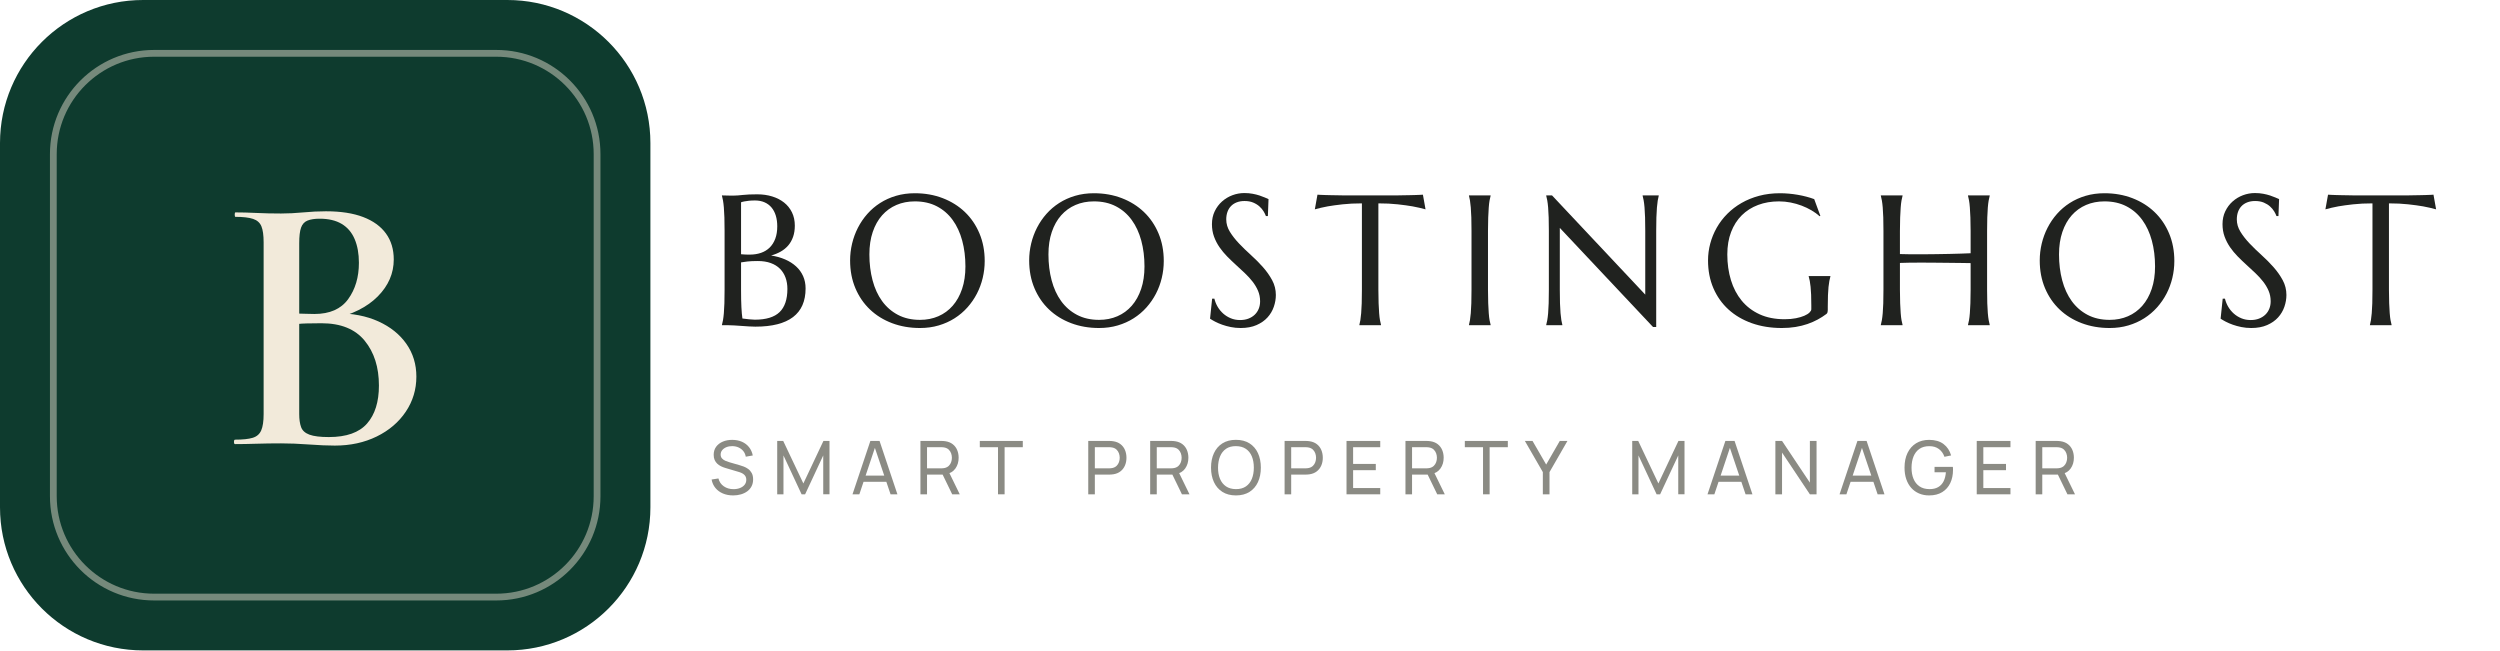
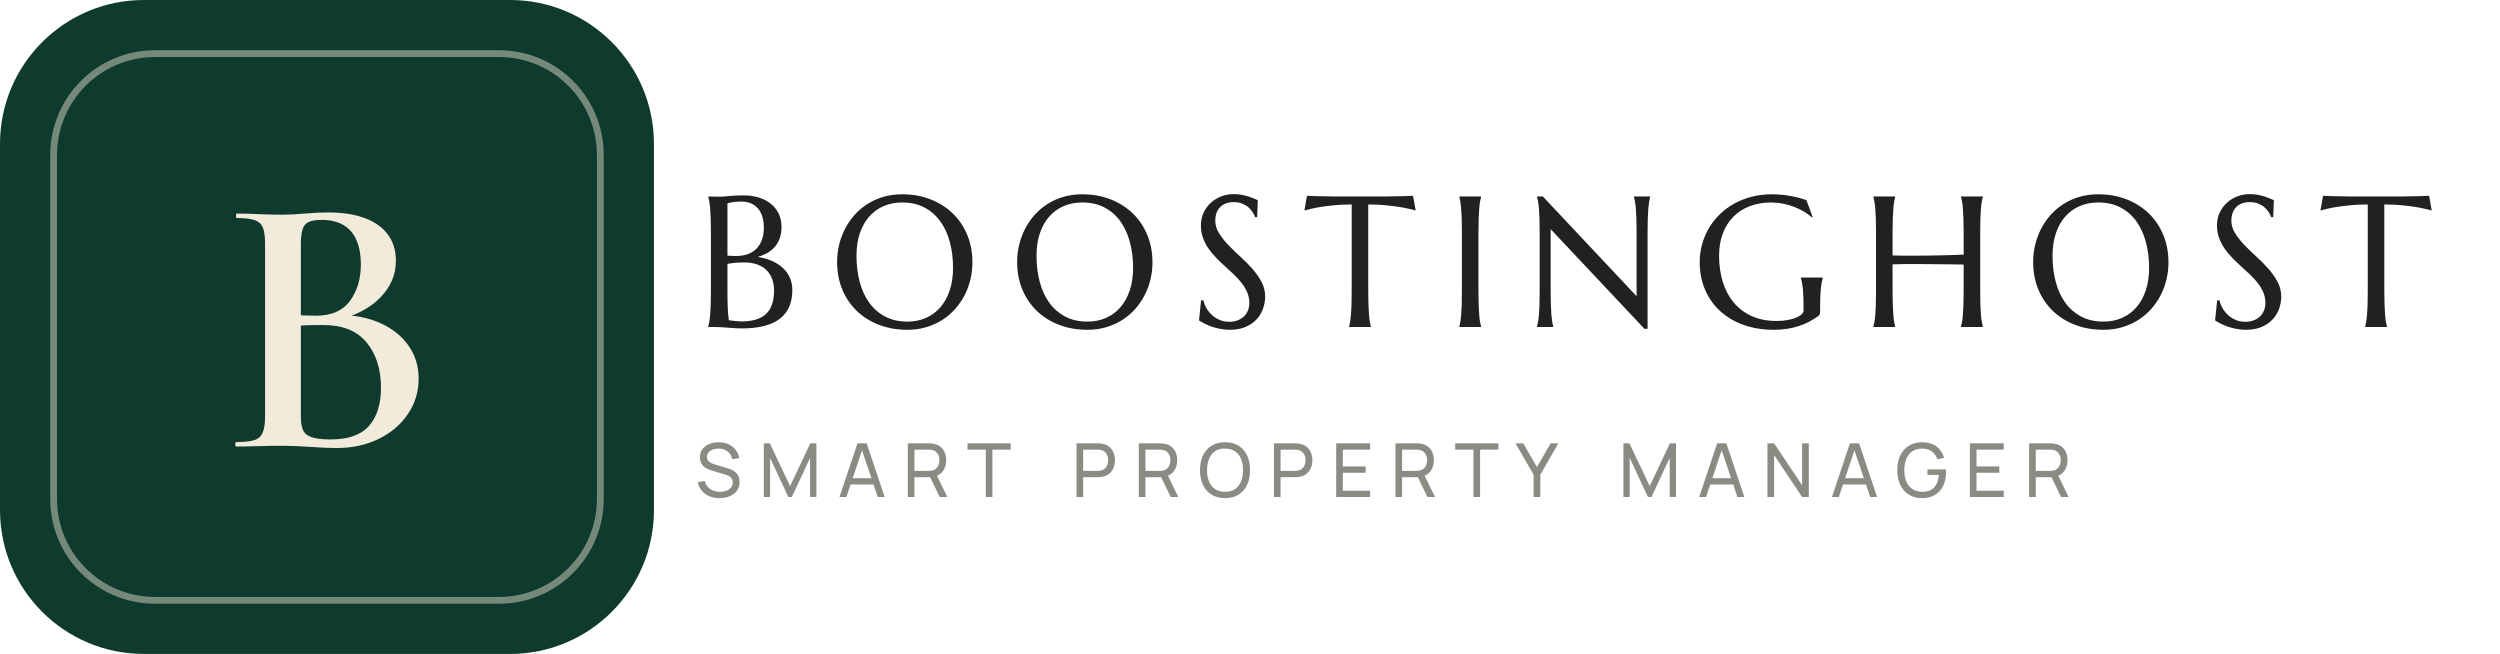
- <svg xmlns="http://www.w3.org/2000/svg" viewBox="0 0 369 96" width="369" height="96">
+ <svg xmlns="http://www.w3.org/2000/svg" viewBox="0 0 367 96" width="367" height="96">
  <rect width="96" height="96" rx="21.12" fill="#0E3B2E" />
  <rect x="7.872" y="7.872" width="80.256" height="80.256" rx="14.88" fill="none" stroke="rgba(242,234,218,0.45)" stroke-width="1.00" />
  <path fill="#F2EADA" transform="translate(32.40 65.55) scale(0.05472 -0.05472)" d="M304 337 315 353Q380 353 428.5 331.0Q477 309 504.0 270.5Q531 232 531 182Q531 130 502.5 87.5Q474 45 424.0 20.5Q374 -4 311 -4Q282 -4 241.0 -1.0Q200 2 166 2Q131 2 99.0 1.0Q67 0 42 0Q39 0 39.0 6.0Q39 12 42 12Q73 12 89.5 17.0Q106 22 112.5 37.0Q119 52 119 81V544Q119 573 113.0 587.5Q107 602 90.5 607.5Q74 613 43 613Q41 613 41.0 619.0Q41 625 43 625Q68 625 99.5 623.5Q131 622 166 622Q194 622 226.0 625.0Q258 628 287 628Q347 628 387.5 612.5Q428 597 449.0 568.0Q470 539 470 498Q470 442 427.0 398.5Q384 355 304 337ZM270 608Q250 608 237.5 603.0Q225 598 220.0 584.0Q215 570 215 542V346L179 353Q212 352 233.0 351.5Q254 351 256 351Q318 351 347.0 391.0Q376 431 376 489Q376 526 364.5 553.0Q353 580 329.5 594.0Q306 608 270 608ZM295 19Q366 19 398.0 55.5Q430 92 430 158Q430 232 391.5 279.0Q353 326 275 326Q260 326 235.0 325.5Q210 325 183 320L215 332V81Q215 60 220.0 46.0Q225 32 242.5 25.5Q260 19 295 19Z" />
  <g fill="#20221F">
-     <path transform="translate(104.65 48.00) scale(0.01336 -0.01336)" d="M172 1042Q172 1127 170.0 1190.5Q168 1254 164.0 1300.5Q160 1347 154.5 1378.0Q149 1409 143 1430V1434Q163 1433 185 1433Q204 1432 227.5 1432.0Q251 1432 276 1432Q312 1432 373.5 1439.0Q435 1446 532 1446Q622 1446 698.0 1422.5Q774 1399 829.5 1355.0Q885 1311 916.5 1246.5Q948 1182 948 1100Q948 1031 929.0 976.5Q910 922 875.5 881.5Q841 841 792.5 813.5Q744 786 686 770Q771 757 841.0 726.5Q911 696 961.5 650.0Q1012 604 1039.5 542.5Q1067 481 1067 406Q1067 195 928.0 89.5Q789 -16 512 -16Q482 -16 442.0 -13.5Q402 -11 360.5 -8.0Q319 -5 279.0 -2.5Q239 0 209 0H143V4Q149 25 154.5 56.0Q160 87 164.0 133.0Q168 179 170.0 242.5Q172 306 172 391ZM539 709Q471 709 425.0 704.0Q379 699 354 694V391Q354 274 358.0 198.0Q362 122 369 74Q407 69 445.0 65.0Q483 61 506 61Q693 61 779.5 144.5Q866 228 866 401Q866 469 845.5 525.5Q825 582 784.5 623.0Q744 664 682.5 686.5Q621 709 539 709ZM354 784Q382 781 404.0 780.5Q426 780 451 780Q519 780 575.0 799.5Q631 819 670.5 858.0Q710 897 732.0 955.5Q754 1014 754 1092Q754 1157 738.0 1210.0Q722 1263 690.5 1300.5Q659 1338 613.0 1358.0Q567 1378 508 1378Q470 1378 441.5 1375.0Q413 1372 393 1368Q370 1364 354 1358Z" />
-     <path transform="translate(124.38 48.00) scale(0.01336 -0.01336)" d="M797 1458Q964 1458 1105.5 1403.5Q1247 1349 1350.0 1250.5Q1453 1152 1511.0 1014.0Q1569 876 1569 709Q1569 614 1547.0 522.0Q1525 430 1482.5 348.0Q1440 266 1378.0 196.5Q1316 127 1236.5 76.5Q1157 26 1061.0 -2.5Q965 -31 854 -31Q687 -31 545.5 22.5Q404 76 301.0 174.0Q198 272 140.0 409.5Q82 547 82 715Q82 810 104.0 902.0Q126 994 168.5 1077.0Q211 1160 272.5 1229.5Q334 1299 413.5 1350.0Q493 1401 589.5 1429.5Q686 1458 797 1458ZM854 59Q965 59 1057.0 99.0Q1149 139 1215.5 215.0Q1282 291 1319.0 400.5Q1356 510 1356 649Q1356 803 1320.5 934.5Q1285 1066 1215.0 1162.5Q1145 1259 1040.5 1313.5Q936 1368 797 1368Q686 1368 594.0 1328.5Q502 1289 435.5 1214.0Q369 1139 332.0 1030.0Q295 921 295 782Q295 629 330.0 496.5Q365 364 435.0 267.0Q505 170 610.0 114.5Q715 59 854 59Z" />
-     <path transform="translate(150.81 48.00) scale(0.01336 -0.01336)" d="M797 1458Q964 1458 1105.5 1403.5Q1247 1349 1350.0 1250.5Q1453 1152 1511.0 1014.0Q1569 876 1569 709Q1569 614 1547.0 522.0Q1525 430 1482.5 348.0Q1440 266 1378.0 196.5Q1316 127 1236.5 76.5Q1157 26 1061.0 -2.5Q965 -31 854 -31Q687 -31 545.5 22.5Q404 76 301.0 174.0Q198 272 140.0 409.5Q82 547 82 715Q82 810 104.0 902.0Q126 994 168.5 1077.0Q211 1160 272.5 1229.5Q334 1299 413.5 1350.0Q493 1401 589.5 1429.5Q686 1458 797 1458ZM854 59Q965 59 1057.0 99.0Q1149 139 1215.5 215.0Q1282 291 1319.0 400.5Q1356 510 1356 649Q1356 803 1320.5 934.5Q1285 1066 1215.0 1162.5Q1145 1259 1040.5 1313.5Q936 1368 797 1368Q686 1368 594.0 1328.5Q502 1289 435.5 1214.0Q369 1139 332.0 1030.0Q295 921 295 782Q295 629 330.0 496.5Q365 364 435.0 267.0Q505 170 610.0 114.5Q715 59 854 59Z" />
-     <path transform="translate(177.24 48.00) scale(0.01336 -0.01336)" d="M741 1206H719Q711 1229 693.5 1258.0Q676 1287 647.5 1312.5Q619 1338 578.5 1355.0Q538 1372 483 1372Q434 1372 396.0 1357.0Q358 1342 332.5 1315.0Q307 1288 294.0 1251.0Q281 1214 281 1169Q281 1097 321.5 1031.5Q362 966 423.0 902.0Q484 838 555.0 774.0Q626 710 687.0 641.0Q748 572 788.5 496.5Q829 421 829 334Q829 269 806.5 203.5Q784 138 737.0 86.0Q690 34 616.0 1.5Q542 -31 440 -31Q383 -31 331.5 -20.5Q280 -10 236.5 5.5Q193 21 158.5 39.0Q124 57 102 72L125 293H150Q161 246 186.0 203.5Q211 161 247.5 128.5Q284 96 331.0 76.5Q378 57 434 57Q485 57 525.5 72.5Q566 88 595.0 115.5Q624 143 639.5 181.0Q655 219 655 264Q655 327 632.0 380.5Q609 434 571.5 482.0Q534 530 486.5 575.0Q439 620 389.0 665.5Q339 711 291.5 759.0Q244 807 206.5 861.5Q169 916 146.0 978.5Q123 1041 123 1116Q123 1195 153.5 1258.5Q184 1322 234.5 1367.0Q285 1412 349.0 1436.0Q413 1460 481 1460Q531 1460 573.0 1452.0Q615 1444 648.5 1433.0Q682 1422 707.0 1411.0Q732 1400 748 1393Z" />
-     <path transform="translate(194.07 48.00) scale(0.01336 -0.01336)" d="M520 1346Q402 1346 307.0 1335.5Q212 1325 143 1313Q63 1298 0 1280L29 1442Q41 1441 65.0 1440.0Q89 1439 118.5 1438.0Q148 1437 180.5 1436.5Q213 1436 242.0 1435.5Q271 1435 293.5 1434.5Q316 1434 326 1434H897Q907 1434 929.5 1434.5Q952 1435 981.0 1435.5Q1010 1436 1042.5 1436.5Q1075 1437 1104.5 1438.0Q1134 1439 1158.0 1440.0Q1182 1441 1194 1442L1223 1280Q1159 1298 1079 1313Q1010 1325 915.0 1335.5Q820 1346 702 1346V391Q702 306 704.5 242.5Q707 179 710.5 133.0Q714 87 719.5 56.0Q725 25 731 4V0H492V4Q498 25 503.0 56.0Q508 87 512.0 133.0Q516 179 518.0 242.5Q520 306 520 391Z" />
-     <path transform="translate(214.79 48.00) scale(0.01336 -0.01336)" d="M152 4Q158 25 163.0 56.0Q168 87 172.0 133.0Q176 179 178.0 242.5Q180 306 180 391V1042Q180 1127 178.0 1190.5Q176 1254 172.0 1300.5Q168 1347 163.0 1378.0Q158 1409 152 1430V1434H391V1430Q385 1409 379.5 1378.0Q374 1347 370.5 1300.5Q367 1254 364.5 1190.5Q362 1127 362 1042V391Q362 306 364.5 242.5Q367 179 370.5 133.0Q374 87 379.5 56.0Q385 25 391 4V0H152Z" />
-     <path transform="translate(226.42 48.00) scale(0.01336 -0.01336)" d="M199 1434 1229 338V1042Q1229 1127 1227.0 1190.5Q1225 1254 1221.0 1300.5Q1217 1347 1211.5 1378.0Q1206 1409 1200 1430V1434H1378V1430Q1372 1409 1367.0 1378.0Q1362 1347 1358.0 1300.5Q1354 1254 1352.0 1190.5Q1350 1127 1350 1042V-20H1315L285 1075V391Q285 306 287.0 242.5Q289 179 293.0 133.0Q297 87 302.0 56.0Q307 25 313 4V0H135V4Q141 25 146.5 56.0Q152 87 156.0 133.0Q160 179 162.0 242.5Q164 306 164 391V1042Q164 1127 162.0 1190.5Q160 1254 156.0 1300.5Q152 1347 146.5 1378.0Q141 1409 135 1430V1434Z" />
-     <path transform="translate(251.01 48.00) scale(0.01336 -0.01336)" d="M1405 168Q1405 157 1402.5 145.0Q1400 133 1391 125Q1346 91 1293.5 62.5Q1241 34 1180.0 13.0Q1119 -8 1048.5 -19.5Q978 -31 897 -31Q715 -31 565.0 22.5Q415 76 307.5 174.0Q200 272 141.0 409.5Q82 547 82 715Q82 810 106.5 902.0Q131 994 178.0 1077.0Q225 1160 294.0 1229.5Q363 1299 451.5 1350.0Q540 1401 646.5 1429.5Q753 1458 877 1458Q925 1458 975.0 1453.5Q1025 1449 1074.0 1440.5Q1123 1432 1168.5 1420.0Q1214 1408 1255 1393L1323 1208L1315 1204Q1276 1239 1225.0 1269.0Q1174 1299 1116.0 1321.0Q1058 1343 994.5 1355.5Q931 1368 866 1368Q740 1368 635.0 1328.5Q530 1289 454.5 1214.0Q379 1139 337.0 1030.0Q295 921 295 782Q295 629 335.0 498.0Q375 367 454.0 271.0Q533 175 651.5 120.5Q770 66 928 66Q998 66 1053.0 77.0Q1108 88 1146.0 104.5Q1184 121 1203.5 140.5Q1223 160 1223 176V215Q1223 285 1221.0 336.0Q1219 387 1215.0 424.5Q1211 462 1206.0 489.0Q1201 516 1194 539V543H1434V539Q1428 518 1422.5 489.5Q1417 461 1413.0 422.0Q1409 383 1407.0 330.5Q1405 278 1405 209Z" />
-     <path transform="translate(275.70 48.00) scale(0.01336 -0.01336)" d="M1135 686Q1095 687 1035.0 687.5Q975 688 904.5 689.0Q834 690 757.5 690.5Q681 691 608.0 691.5Q535 692 469.0 691.0Q403 690 354 688V391Q354 306 356.5 242.5Q359 179 362.5 133.0Q366 87 371.5 56.0Q377 25 383 4V0H143V4Q149 25 154.5 56.0Q160 87 164.0 133.0Q168 179 170.0 242.5Q172 306 172 391V1042Q172 1127 170.0 1190.5Q168 1254 164.0 1300.5Q160 1347 154.5 1378.0Q149 1409 143 1430V1434H383V1430Q377 1409 371.5 1378.0Q366 1347 362.5 1300.5Q359 1254 356.5 1190.5Q354 1127 354 1042V786Q406 784 472.0 783.5Q538 783 610.0 783.5Q682 784 756.5 785.0Q831 786 900.5 787.5Q970 789 1030.5 791.0Q1091 793 1135 795V1042Q1135 1127 1132.5 1190.5Q1130 1254 1126.5 1300.5Q1123 1347 1117.5 1378.0Q1112 1409 1106 1430V1434H1346V1430Q1340 1409 1334.5 1378.0Q1329 1347 1325.0 1300.5Q1321 1254 1319.0 1190.5Q1317 1127 1317 1042V391Q1317 306 1319.0 242.5Q1321 179 1325.0 133.0Q1329 87 1334.5 56.0Q1340 25 1346 4V0H1106V4Q1112 25 1117.5 56.0Q1123 87 1126.5 133.0Q1130 179 1132.5 242.5Q1135 306 1135 391Z" />
-     <path transform="translate(299.97 48.00) scale(0.01336 -0.01336)" d="M797 1458Q964 1458 1105.5 1403.5Q1247 1349 1350.0 1250.5Q1453 1152 1511.0 1014.0Q1569 876 1569 709Q1569 614 1547.0 522.0Q1525 430 1482.5 348.0Q1440 266 1378.0 196.5Q1316 127 1236.5 76.5Q1157 26 1061.0 -2.5Q965 -31 854 -31Q687 -31 545.5 22.5Q404 76 301.0 174.0Q198 272 140.0 409.5Q82 547 82 715Q82 810 104.0 902.0Q126 994 168.5 1077.0Q211 1160 272.5 1229.5Q334 1299 413.5 1350.0Q493 1401 589.5 1429.5Q686 1458 797 1458ZM854 59Q965 59 1057.0 99.0Q1149 139 1215.5 215.0Q1282 291 1319.0 400.5Q1356 510 1356 649Q1356 803 1320.5 934.5Q1285 1066 1215.0 1162.5Q1145 1259 1040.5 1313.5Q936 1368 797 1368Q686 1368 594.0 1328.5Q502 1289 435.5 1214.0Q369 1139 332.0 1030.0Q295 921 295 782Q295 629 330.0 496.5Q365 364 435.0 267.0Q505 170 610.0 114.5Q715 59 854 59Z" />
-     <path transform="translate(326.40 48.00) scale(0.01336 -0.01336)" d="M741 1206H719Q711 1229 693.5 1258.0Q676 1287 647.5 1312.5Q619 1338 578.5 1355.0Q538 1372 483 1372Q434 1372 396.0 1357.0Q358 1342 332.5 1315.0Q307 1288 294.0 1251.0Q281 1214 281 1169Q281 1097 321.5 1031.5Q362 966 423.0 902.0Q484 838 555.0 774.0Q626 710 687.0 641.0Q748 572 788.5 496.5Q829 421 829 334Q829 269 806.5 203.5Q784 138 737.0 86.0Q690 34 616.0 1.5Q542 -31 440 -31Q383 -31 331.5 -20.5Q280 -10 236.5 5.5Q193 21 158.5 39.0Q124 57 102 72L125 293H150Q161 246 186.0 203.5Q211 161 247.5 128.5Q284 96 331.0 76.5Q378 57 434 57Q485 57 525.5 72.5Q566 88 595.0 115.5Q624 143 639.5 181.0Q655 219 655 264Q655 327 632.0 380.5Q609 434 571.5 482.0Q534 530 486.5 575.0Q439 620 389.0 665.5Q339 711 291.5 759.0Q244 807 206.5 861.5Q169 916 146.0 978.5Q123 1041 123 1116Q123 1195 153.5 1258.5Q184 1322 234.5 1367.0Q285 1412 349.0 1436.0Q413 1460 481 1460Q531 1460 573.0 1452.0Q615 1444 648.5 1433.0Q682 1422 707.0 1411.0Q732 1400 748 1393Z" />
-     <path transform="translate(343.23 48.00) scale(0.01336 -0.01336)" d="M520 1346Q402 1346 307.0 1335.5Q212 1325 143 1313Q63 1298 0 1280L29 1442Q41 1441 65.0 1440.0Q89 1439 118.5 1438.0Q148 1437 180.5 1436.5Q213 1436 242.0 1435.5Q271 1435 293.5 1434.5Q316 1434 326 1434H897Q907 1434 929.5 1434.5Q952 1435 981.0 1435.5Q1010 1436 1042.5 1436.5Q1075 1437 1104.5 1438.0Q1134 1439 1158.0 1440.0Q1182 1441 1194 1442L1223 1280Q1159 1298 1079 1313Q1010 1325 915.0 1335.5Q820 1346 702 1346V391Q702 306 704.5 242.5Q707 179 710.5 133.0Q714 87 719.5 56.0Q725 25 731 4V0H492V4Q498 25 503.0 56.0Q508 87 512.0 133.0Q516 179 518.0 242.5Q520 306 520 391Z" />
+     <path transform="translate(102.06 48.00) scale(0.01336 -0.01336)" d="M172 1042Q172 1127 170.0 1190.5Q168 1254 164.0 1300.5Q160 1347 154.5 1378.0Q149 1409 143 1430V1434Q163 1433 185 1433Q204 1432 227.5 1432.0Q251 1432 276 1432Q312 1432 373.5 1439.0Q435 1446 532 1446Q622 1446 698.0 1422.5Q774 1399 829.5 1355.0Q885 1311 916.5 1246.5Q948 1182 948 1100Q948 1031 929.0 976.5Q910 922 875.5 881.5Q841 841 792.5 813.5Q744 786 686 770Q771 757 841.0 726.5Q911 696 961.5 650.0Q1012 604 1039.5 542.5Q1067 481 1067 406Q1067 195 928.0 89.5Q789 -16 512 -16Q482 -16 442.0 -13.5Q402 -11 360.5 -8.0Q319 -5 279.0 -2.5Q239 0 209 0H143V4Q149 25 154.5 56.0Q160 87 164.0 133.0Q168 179 170.0 242.5Q172 306 172 391ZM539 709Q471 709 425.0 704.0Q379 699 354 694V391Q354 274 358.0 198.0Q362 122 369 74Q407 69 445.0 65.0Q483 61 506 61Q693 61 779.5 144.5Q866 228 866 401Q866 469 845.5 525.5Q825 582 784.5 623.0Q744 664 682.5 686.5Q621 709 539 709ZM354 784Q382 781 404.0 780.5Q426 780 451 780Q519 780 575.0 799.5Q631 819 670.5 858.0Q710 897 732.0 955.5Q754 1014 754 1092Q754 1157 738.0 1210.0Q722 1263 690.5 1300.5Q659 1338 613.0 1358.0Q567 1378 508 1378Q470 1378 441.5 1375.0Q413 1372 393 1368Q370 1364 354 1358Z" />
+     <path transform="translate(121.79 48.00) scale(0.01336 -0.01336)" d="M797 1458Q964 1458 1105.5 1403.5Q1247 1349 1350.0 1250.5Q1453 1152 1511.0 1014.0Q1569 876 1569 709Q1569 614 1547.0 522.0Q1525 430 1482.5 348.0Q1440 266 1378.0 196.5Q1316 127 1236.5 76.5Q1157 26 1061.0 -2.5Q965 -31 854 -31Q687 -31 545.5 22.5Q404 76 301.0 174.0Q198 272 140.0 409.5Q82 547 82 715Q82 810 104.0 902.0Q126 994 168.5 1077.0Q211 1160 272.5 1229.5Q334 1299 413.5 1350.0Q493 1401 589.5 1429.5Q686 1458 797 1458ZM854 59Q965 59 1057.0 99.0Q1149 139 1215.5 215.0Q1282 291 1319.0 400.5Q1356 510 1356 649Q1356 803 1320.5 934.5Q1285 1066 1215.0 1162.5Q1145 1259 1040.5 1313.5Q936 1368 797 1368Q686 1368 594.0 1328.5Q502 1289 435.5 1214.0Q369 1139 332.0 1030.0Q295 921 295 782Q295 629 330.0 496.5Q365 364 435.0 267.0Q505 170 610.0 114.5Q715 59 854 59Z" />
+     <path transform="translate(148.22 48.00) scale(0.01336 -0.01336)" d="M797 1458Q964 1458 1105.5 1403.5Q1247 1349 1350.0 1250.5Q1453 1152 1511.0 1014.0Q1569 876 1569 709Q1569 614 1547.0 522.0Q1525 430 1482.5 348.0Q1440 266 1378.0 196.5Q1316 127 1236.5 76.5Q1157 26 1061.0 -2.5Q965 -31 854 -31Q687 -31 545.5 22.5Q404 76 301.0 174.0Q198 272 140.0 409.5Q82 547 82 715Q82 810 104.0 902.0Q126 994 168.5 1077.0Q211 1160 272.5 1229.5Q334 1299 413.5 1350.0Q493 1401 589.5 1429.5Q686 1458 797 1458ZM854 59Q965 59 1057.0 99.0Q1149 139 1215.5 215.0Q1282 291 1319.0 400.5Q1356 510 1356 649Q1356 803 1320.5 934.5Q1285 1066 1215.0 1162.5Q1145 1259 1040.5 1313.5Q936 1368 797 1368Q686 1368 594.0 1328.5Q502 1289 435.5 1214.0Q369 1139 332.0 1030.0Q295 921 295 782Q295 629 330.0 496.5Q365 364 435.0 267.0Q505 170 610.0 114.5Q715 59 854 59Z" />
+     <path transform="translate(174.65 48.00) scale(0.01336 -0.01336)" d="M741 1206H719Q711 1229 693.5 1258.0Q676 1287 647.5 1312.5Q619 1338 578.5 1355.0Q538 1372 483 1372Q434 1372 396.0 1357.0Q358 1342 332.5 1315.0Q307 1288 294.0 1251.0Q281 1214 281 1169Q281 1097 321.5 1031.5Q362 966 423.0 902.0Q484 838 555.0 774.0Q626 710 687.0 641.0Q748 572 788.5 496.5Q829 421 829 334Q829 269 806.5 203.5Q784 138 737.0 86.0Q690 34 616.0 1.5Q542 -31 440 -31Q383 -31 331.5 -20.5Q280 -10 236.5 5.5Q193 21 158.5 39.0Q124 57 102 72L125 293H150Q161 246 186.0 203.5Q211 161 247.5 128.5Q284 96 331.0 76.5Q378 57 434 57Q485 57 525.5 72.5Q566 88 595.0 115.5Q624 143 639.5 181.0Q655 219 655 264Q655 327 632.0 380.5Q609 434 571.5 482.0Q534 530 486.5 575.0Q439 620 389.0 665.5Q339 711 291.5 759.0Q244 807 206.5 861.5Q169 916 146.0 978.5Q123 1041 123 1116Q123 1195 153.5 1258.5Q184 1322 234.5 1367.0Q285 1412 349.0 1436.0Q413 1460 481 1460Q531 1460 573.0 1452.0Q615 1444 648.5 1433.0Q682 1422 707.0 1411.0Q732 1400 748 1393Z" />
+     <path transform="translate(191.48 48.00) scale(0.01336 -0.01336)" d="M520 1346Q402 1346 307.0 1335.5Q212 1325 143 1313Q63 1298 0 1280L29 1442Q41 1441 65.0 1440.0Q89 1439 118.5 1438.0Q148 1437 180.5 1436.5Q213 1436 242.0 1435.5Q271 1435 293.5 1434.5Q316 1434 326 1434H897Q907 1434 929.5 1434.5Q952 1435 981.0 1435.5Q1010 1436 1042.5 1436.5Q1075 1437 1104.5 1438.0Q1134 1439 1158.0 1440.0Q1182 1441 1194 1442L1223 1280Q1159 1298 1079 1313Q1010 1325 915.0 1335.5Q820 1346 702 1346V391Q702 306 704.5 242.5Q707 179 710.5 133.0Q714 87 719.5 56.0Q725 25 731 4V0H492V4Q498 25 503.0 56.0Q508 87 512.0 133.0Q516 179 518.0 242.5Q520 306 520 391Z" />
+     <path transform="translate(212.20 48.00) scale(0.01336 -0.01336)" d="M152 4Q158 25 163.0 56.0Q168 87 172.0 133.0Q176 179 178.0 242.5Q180 306 180 391V1042Q180 1127 178.0 1190.5Q176 1254 172.0 1300.5Q168 1347 163.0 1378.0Q158 1409 152 1430V1434H391V1430Q385 1409 379.5 1378.0Q374 1347 370.5 1300.5Q367 1254 364.5 1190.5Q362 1127 362 1042V391Q362 306 364.5 242.5Q367 179 370.5 133.0Q374 87 379.5 56.0Q385 25 391 4V0H152Z" />
+     <path transform="translate(223.83 48.00) scale(0.01336 -0.01336)" d="M199 1434 1229 338V1042Q1229 1127 1227.0 1190.5Q1225 1254 1221.0 1300.5Q1217 1347 1211.5 1378.0Q1206 1409 1200 1430V1434H1378V1430Q1372 1409 1367.0 1378.0Q1362 1347 1358.0 1300.5Q1354 1254 1352.0 1190.5Q1350 1127 1350 1042V-20H1315L285 1075V391Q285 306 287.0 242.5Q289 179 293.0 133.0Q297 87 302.0 56.0Q307 25 313 4V0H135V4Q141 25 146.5 56.0Q152 87 156.0 133.0Q160 179 162.0 242.5Q164 306 164 391V1042Q164 1127 162.0 1190.5Q160 1254 156.0 1300.5Q152 1347 146.5 1378.0Q141 1409 135 1430V1434Z" />
+     <path transform="translate(248.42 48.00) scale(0.01336 -0.01336)" d="M1405 168Q1405 157 1402.5 145.0Q1400 133 1391 125Q1346 91 1293.5 62.5Q1241 34 1180.0 13.0Q1119 -8 1048.5 -19.5Q978 -31 897 -31Q715 -31 565.0 22.5Q415 76 307.5 174.0Q200 272 141.0 409.5Q82 547 82 715Q82 810 106.5 902.0Q131 994 178.0 1077.0Q225 1160 294.0 1229.5Q363 1299 451.5 1350.0Q540 1401 646.5 1429.5Q753 1458 877 1458Q925 1458 975.0 1453.5Q1025 1449 1074.0 1440.5Q1123 1432 1168.5 1420.0Q1214 1408 1255 1393L1323 1208L1315 1204Q1276 1239 1225.0 1269.0Q1174 1299 1116.0 1321.0Q1058 1343 994.5 1355.5Q931 1368 866 1368Q740 1368 635.0 1328.5Q530 1289 454.5 1214.0Q379 1139 337.0 1030.0Q295 921 295 782Q295 629 335.0 498.0Q375 367 454.0 271.0Q533 175 651.5 120.5Q770 66 928 66Q998 66 1053.0 77.0Q1108 88 1146.0 104.5Q1184 121 1203.5 140.5Q1223 160 1223 176V215Q1223 285 1221.0 336.0Q1219 387 1215.0 424.5Q1211 462 1206.0 489.0Q1201 516 1194 539V543H1434V539Q1428 518 1422.5 489.5Q1417 461 1413.0 422.0Q1409 383 1407.0 330.5Q1405 278 1405 209Z" />
+     <path transform="translate(273.10 48.00) scale(0.01336 -0.01336)" d="M1135 686Q1095 687 1035.0 687.5Q975 688 904.5 689.0Q834 690 757.5 690.5Q681 691 608.0 691.5Q535 692 469.0 691.0Q403 690 354 688V391Q354 306 356.5 242.5Q359 179 362.5 133.0Q366 87 371.5 56.0Q377 25 383 4V0H143V4Q149 25 154.5 56.0Q160 87 164.0 133.0Q168 179 170.0 242.5Q172 306 172 391V1042Q172 1127 170.0 1190.5Q168 1254 164.0 1300.5Q160 1347 154.5 1378.0Q149 1409 143 1430V1434H383V1430Q377 1409 371.5 1378.0Q366 1347 362.5 1300.5Q359 1254 356.5 1190.5Q354 1127 354 1042V786Q406 784 472.0 783.5Q538 783 610.0 783.5Q682 784 756.5 785.0Q831 786 900.5 787.5Q970 789 1030.5 791.0Q1091 793 1135 795V1042Q1135 1127 1132.5 1190.5Q1130 1254 1126.5 1300.5Q1123 1347 1117.5 1378.0Q1112 1409 1106 1430V1434H1346V1430Q1340 1409 1334.5 1378.0Q1329 1347 1325.0 1300.5Q1321 1254 1319.0 1190.5Q1317 1127 1317 1042V391Q1317 306 1319.0 242.5Q1321 179 1325.0 133.0Q1329 87 1334.5 56.0Q1340 25 1346 4V0H1106V4Q1112 25 1117.5 56.0Q1123 87 1126.5 133.0Q1130 179 1132.5 242.5Q1135 306 1135 391Z" />
+     <path transform="translate(297.37 48.00) scale(0.01336 -0.01336)" d="M797 1458Q964 1458 1105.5 1403.5Q1247 1349 1350.0 1250.5Q1453 1152 1511.0 1014.0Q1569 876 1569 709Q1569 614 1547.0 522.0Q1525 430 1482.5 348.0Q1440 266 1378.0 196.5Q1316 127 1236.5 76.5Q1157 26 1061.0 -2.5Q965 -31 854 -31Q687 -31 545.5 22.5Q404 76 301.0 174.0Q198 272 140.0 409.5Q82 547 82 715Q82 810 104.0 902.0Q126 994 168.5 1077.0Q211 1160 272.5 1229.5Q334 1299 413.5 1350.0Q493 1401 589.5 1429.5Q686 1458 797 1458ZM854 59Q965 59 1057.0 99.0Q1149 139 1215.5 215.0Q1282 291 1319.0 400.5Q1356 510 1356 649Q1356 803 1320.5 934.5Q1285 1066 1215.0 1162.5Q1145 1259 1040.5 1313.5Q936 1368 797 1368Q686 1368 594.0 1328.5Q502 1289 435.5 1214.0Q369 1139 332.0 1030.0Q295 921 295 782Q295 629 330.0 496.5Q365 364 435.0 267.0Q505 170 610.0 114.5Q715 59 854 59Z" />
+     <path transform="translate(323.81 48.00) scale(0.01336 -0.01336)" d="M741 1206H719Q711 1229 693.5 1258.0Q676 1287 647.5 1312.5Q619 1338 578.5 1355.0Q538 1372 483 1372Q434 1372 396.0 1357.0Q358 1342 332.5 1315.0Q307 1288 294.0 1251.0Q281 1214 281 1169Q281 1097 321.5 1031.5Q362 966 423.0 902.0Q484 838 555.0 774.0Q626 710 687.0 641.0Q748 572 788.5 496.5Q829 421 829 334Q829 269 806.5 203.5Q784 138 737.0 86.0Q690 34 616.0 1.5Q542 -31 440 -31Q383 -31 331.5 -20.5Q280 -10 236.5 5.5Q193 21 158.5 39.0Q124 57 102 72L125 293H150Q161 246 186.0 203.5Q211 161 247.5 128.5Q284 96 331.0 76.5Q378 57 434 57Q485 57 525.5 72.5Q566 88 595.0 115.5Q624 143 639.5 181.0Q655 219 655 264Q655 327 632.0 380.5Q609 434 571.5 482.0Q534 530 486.5 575.0Q439 620 389.0 665.5Q339 711 291.5 759.0Q244 807 206.5 861.5Q169 916 146.0 978.5Q123 1041 123 1116Q123 1195 153.5 1258.5Q184 1322 234.5 1367.0Q285 1412 349.0 1436.0Q413 1460 481 1460Q531 1460 573.0 1452.0Q615 1444 648.5 1433.0Q682 1422 707.0 1411.0Q732 1400 748 1393Z" />
+     <path transform="translate(340.64 48.00) scale(0.01336 -0.01336)" d="M520 1346Q402 1346 307.0 1335.5Q212 1325 143 1313Q63 1298 0 1280L29 1442Q41 1441 65.0 1440.0Q89 1439 118.5 1438.0Q148 1437 180.5 1436.5Q213 1436 242.0 1435.5Q271 1435 293.5 1434.5Q316 1434 326 1434H897Q907 1434 929.5 1434.5Q952 1435 981.0 1435.5Q1010 1436 1042.5 1436.5Q1075 1437 1104.5 1438.0Q1134 1439 1158.0 1440.0Q1182 1441 1194 1442L1223 1280Q1159 1298 1079 1313Q1010 1325 915.0 1335.5Q820 1346 702 1346V391Q702 306 704.5 242.5Q707 179 710.5 133.0Q714 87 719.5 56.0Q725 25 731 4V0H492V4Q498 25 503.0 56.0Q508 87 512.0 133.0Q516 179 518.0 242.5Q520 306 520 391Z" />
  </g>
  <g fill="#8B8B84">
-     <path transform="translate(104.65 72.96) scale(0.00547 -0.00547)" d="M651 -30Q498 -30 375.5 22.0Q253 74 173.5 170.5Q94 267 70 399L254 428Q289 292 399.5 215.5Q510 139 660 139Q757 139 835.5 169.5Q914 200 960.0 257.0Q1006 314 1006 392Q1006 440 989.5 474.5Q973 509 944.5 533.5Q916 558 880.0 575.0Q844 592 805 603L438 712Q378 730 322.0 757.5Q266 785 222.0 826.5Q178 868 152.0 926.5Q126 985 126 1065Q126 1193 192.5 1283.5Q259 1374 373.0 1422.0Q487 1470 630 1469Q775 1468 889.5 1417.5Q1004 1367 1079.5 1273.0Q1155 1179 1181 1048L992 1015Q977 1103 925.5 1166.5Q874 1230 797.0 1264.5Q720 1299 628 1300Q540 1301 469.0 1272.0Q398 1243 356.0 1191.5Q314 1140 314 1073Q314 1007 352.0 966.5Q390 926 445.5 902.5Q501 879 554 864L828 785Q875 772 936.5 749.0Q998 726 1056.0 684.5Q1114 643 1152.0 574.5Q1190 506 1190 402Q1190 298 1148.5 217.0Q1107 136 1033.0 81.5Q959 27 861.0 -1.5Q763 -30 651 -30Z" />
-     <path transform="translate(113.95 72.96) scale(0.00547 -0.00547)" d="M140 0V1440H302L846 293L1387 1440H1551V1H1382V1049L893 0H798L309 1049V0Z" />
-     <path transform="translate(125.61 72.96) scale(0.00547 -0.00547)" d="M40 0 522 1440H770L1252 0H1067L616 1336H672L225 0ZM272 337V504H1020V337Z" />
-     <path transform="translate(135.09 72.96) scale(0.00547 -0.00547)" d="M140 0V1440H709Q730 1440 759.0 1438.5Q788 1437 815 1432Q932 1414 1011.5 1352.0Q1091 1290 1131.0 1195.5Q1171 1101 1171 986Q1171 819 1084.0 696.5Q997 574 829 543L761 532H318V0ZM997 0 713 586 889 640 1201 0ZM318 701H703Q722 701 746.5 703.0Q771 705 793 710Q862 726 905.5 768.5Q949 811 969.0 868.5Q989 926 989 986Q989 1046 969.0 1103.5Q949 1161 905.5 1204.0Q862 1247 793 1262Q771 1268 746.5 1269.5Q722 1271 703 1271H318Z" />
-     <path transform="translate(144.51 72.96) scale(0.00547 -0.00547)" d="M511 0V1271H20V1440H1180V1271H689V0Z" />
-     <path transform="translate(159.86 72.96) scale(0.00547 -0.00547)" d="M140 0V1440H709Q730 1440 759.0 1438.5Q788 1437 815 1432Q932 1414 1011.5 1352.0Q1091 1290 1131.0 1195.5Q1171 1101 1171 986Q1171 872 1130.5 777.5Q1090 683 1010.5 620.5Q931 558 815 540Q788 536 759.0 534.0Q730 532 709 532H318V0ZM318 701H703Q722 701 746.5 703.0Q771 705 793 710Q862 726 905.5 768.5Q949 811 969.0 868.5Q989 926 989 986Q989 1046 969.0 1103.5Q949 1161 905.5 1204.0Q862 1247 793 1262Q771 1268 746.5 1269.5Q722 1271 703 1271H318Z" />
-     <path transform="translate(169.00 72.96) scale(0.00547 -0.00547)" d="M140 0V1440H709Q730 1440 759.0 1438.5Q788 1437 815 1432Q932 1414 1011.5 1352.0Q1091 1290 1131.0 1195.5Q1171 1101 1171 986Q1171 819 1084.0 696.5Q997 574 829 543L761 532H318V0ZM997 0 713 586 889 640 1201 0ZM318 701H703Q722 701 746.5 703.0Q771 705 793 710Q862 726 905.5 768.5Q949 811 969.0 868.5Q989 926 989 986Q989 1046 969.0 1103.5Q949 1161 905.5 1204.0Q862 1247 793 1262Q771 1268 746.5 1269.5Q722 1271 703 1271H318Z" />
-     <path transform="translate(178.42 72.96) scale(0.00547 -0.00547)" d="M732 -30Q517 -30 367.0 65.0Q217 160 138.5 329.0Q60 498 60 720Q60 942 138.5 1111.0Q217 1280 367.0 1375.0Q517 1470 732 1470Q948 1470 1098.0 1375.0Q1248 1280 1326.0 1111.0Q1404 942 1404 720Q1404 498 1326.0 329.0Q1248 160 1098.0 65.0Q948 -30 732 -30ZM732 140Q893 139 1000.5 212.5Q1108 286 1161.5 417.0Q1215 548 1215 720Q1215 893 1161.5 1023.0Q1108 1153 1000.5 1226.0Q893 1299 732 1300Q571 1301 464.5 1228.0Q358 1155 304.0 1024.0Q250 893 249 720Q248 548 302.0 418.0Q356 288 463.5 214.5Q571 141 732 140Z" />
-     <path transform="translate(188.84 72.96) scale(0.00547 -0.00547)" d="M140 0V1440H709Q730 1440 759.0 1438.5Q788 1437 815 1432Q932 1414 1011.5 1352.0Q1091 1290 1131.0 1195.5Q1171 1101 1171 986Q1171 872 1130.5 777.5Q1090 683 1010.5 620.5Q931 558 815 540Q788 536 759.0 534.0Q730 532 709 532H318V0ZM318 701H703Q722 701 746.5 703.0Q771 705 793 710Q862 726 905.5 768.5Q949 811 969.0 868.5Q989 926 989 986Q989 1046 969.0 1103.5Q949 1161 905.5 1204.0Q862 1247 793 1262Q771 1268 746.5 1269.5Q722 1271 703 1271H318Z" />
-     <path transform="translate(197.98 72.96) scale(0.00547 -0.00547)" d="M140 0V1440H1050V1271H318V820H930V651H318V169H1050V0Z" />
-     <path transform="translate(206.68 72.96) scale(0.00547 -0.00547)" d="M140 0V1440H709Q730 1440 759.0 1438.5Q788 1437 815 1432Q932 1414 1011.5 1352.0Q1091 1290 1131.0 1195.5Q1171 1101 1171 986Q1171 819 1084.0 696.5Q997 574 829 543L761 532H318V0ZM997 0 713 586 889 640 1201 0ZM318 701H703Q722 701 746.5 703.0Q771 705 793 710Q862 726 905.5 768.5Q949 811 969.0 868.5Q989 926 989 986Q989 1046 969.0 1103.5Q949 1161 905.5 1204.0Q862 1247 793 1262Q771 1268 746.5 1269.5Q722 1271 703 1271H318Z" />
-     <path transform="translate(216.10 72.96) scale(0.00547 -0.00547)" d="M511 0V1271H20V1440H1180V1271H689V0Z" />
-     <path transform="translate(225.07 72.96) scale(0.00547 -0.00547)" d="M485 0V599L0 1440H207L575 803L942 1440H1149L665 599V0Z" />
-     <path transform="translate(240.15 72.96) scale(0.00547 -0.00547)" d="M140 0V1440H302L846 293L1387 1440H1551V1H1382V1049L893 0H798L309 1049V0Z" />
-     <path transform="translate(251.81 72.96) scale(0.00547 -0.00547)" d="M40 0 522 1440H770L1252 0H1067L616 1336H672L225 0ZM272 337V504H1020V337Z" />
-     <path transform="translate(261.28 72.96) scale(0.00547 -0.00547)" d="M140 0V1440H320L1071 315V1440H1251V0H1071L320 1126V0Z" />
-     <path transform="translate(271.30 72.96) scale(0.00547 -0.00547)" d="M40 0 522 1440H770L1252 0H1067L616 1336H672L225 0ZM272 337V504H1020V337Z" />
-     <path transform="translate(280.78 72.96) scale(0.00547 -0.00547)" d="M723 -30Q575 -30 453.0 22.0Q331 74 243.0 171.5Q155 269 107.5 407.5Q60 546 60 720Q60 950 142.0 1118.0Q224 1286 373.0 1377.5Q522 1469 723 1469Q965 1469 1113.0 1356.5Q1261 1244 1317 1049L1137 1012Q1092 1143 989.0 1221.0Q886 1299 732 1299Q571 1300 464.5 1227.5Q358 1155 304.0 1024.0Q250 893 249 720Q248 548 302.0 418.0Q356 288 463.5 214.5Q571 141 732 140Q871 139 966.0 193.0Q1061 247 1113.0 349.0Q1165 451 1176 594H870V741H1364Q1367 721 1367.5 693.5Q1368 666 1368 656Q1368 459 1294.5 303.5Q1221 148 1077.5 59.0Q934 -30 723 -30Z" />
-     <path transform="translate(291.00 72.96) scale(0.00547 -0.00547)" d="M140 0V1440H1050V1271H318V820H930V651H318V169H1050V0Z" />
-     <path transform="translate(299.70 72.96) scale(0.00547 -0.00547)" d="M140 0V1440H709Q730 1440 759.0 1438.5Q788 1437 815 1432Q932 1414 1011.5 1352.0Q1091 1290 1131.0 1195.5Q1171 1101 1171 986Q1171 819 1084.0 696.5Q997 574 829 543L761 532H318V0ZM997 0 713 586 889 640 1201 0ZM318 701H703Q722 701 746.5 703.0Q771 705 793 710Q862 726 905.5 768.5Q949 811 969.0 868.5Q989 926 989 986Q989 1046 969.0 1103.5Q949 1161 905.5 1204.0Q862 1247 793 1262Q771 1268 746.5 1269.5Q722 1271 703 1271H318Z" />
+     <path transform="translate(102.06 72.96) scale(0.00547 -0.00547)" d="M651 -30Q498 -30 375.5 22.0Q253 74 173.5 170.5Q94 267 70 399L254 428Q289 292 399.5 215.5Q510 139 660 139Q757 139 835.5 169.5Q914 200 960.0 257.0Q1006 314 1006 392Q1006 440 989.5 474.5Q973 509 944.5 533.5Q916 558 880.0 575.0Q844 592 805 603L438 712Q378 730 322.0 757.5Q266 785 222.0 826.5Q178 868 152.0 926.5Q126 985 126 1065Q126 1193 192.5 1283.5Q259 1374 373.0 1422.0Q487 1470 630 1469Q775 1468 889.5 1417.5Q1004 1367 1079.5 1273.0Q1155 1179 1181 1048L992 1015Q977 1103 925.5 1166.5Q874 1230 797.0 1264.5Q720 1299 628 1300Q540 1301 469.0 1272.0Q398 1243 356.0 1191.5Q314 1140 314 1073Q314 1007 352.0 966.5Q390 926 445.5 902.5Q501 879 554 864L828 785Q875 772 936.5 749.0Q998 726 1056.0 684.5Q1114 643 1152.0 574.5Q1190 506 1190 402Q1190 298 1148.5 217.0Q1107 136 1033.0 81.5Q959 27 861.0 -1.5Q763 -30 651 -30Z" />
+     <path transform="translate(111.36 72.96) scale(0.00547 -0.00547)" d="M140 0V1440H302L846 293L1387 1440H1551V1H1382V1049L893 0H798L309 1049V0Z" />
+     <path transform="translate(123.02 72.96) scale(0.00547 -0.00547)" d="M40 0 522 1440H770L1252 0H1067L616 1336H672L225 0ZM272 337V504H1020V337Z" />
+     <path transform="translate(132.50 72.96) scale(0.00547 -0.00547)" d="M140 0V1440H709Q730 1440 759.0 1438.5Q788 1437 815 1432Q932 1414 1011.5 1352.0Q1091 1290 1131.0 1195.5Q1171 1101 1171 986Q1171 819 1084.0 696.5Q997 574 829 543L761 532H318V0ZM997 0 713 586 889 640 1201 0ZM318 701H703Q722 701 746.5 703.0Q771 705 793 710Q862 726 905.5 768.5Q949 811 969.0 868.5Q989 926 989 986Q989 1046 969.0 1103.5Q949 1161 905.5 1204.0Q862 1247 793 1262Q771 1268 746.5 1269.5Q722 1271 703 1271H318Z" />
+     <path transform="translate(141.92 72.96) scale(0.00547 -0.00547)" d="M511 0V1271H20V1440H1180V1271H689V0Z" />
+     <path transform="translate(157.27 72.96) scale(0.00547 -0.00547)" d="M140 0V1440H709Q730 1440 759.0 1438.5Q788 1437 815 1432Q932 1414 1011.5 1352.0Q1091 1290 1131.0 1195.5Q1171 1101 1171 986Q1171 872 1130.5 777.5Q1090 683 1010.5 620.5Q931 558 815 540Q788 536 759.0 534.0Q730 532 709 532H318V0ZM318 701H703Q722 701 746.5 703.0Q771 705 793 710Q862 726 905.5 768.5Q949 811 969.0 868.5Q989 926 989 986Q989 1046 969.0 1103.5Q949 1161 905.5 1204.0Q862 1247 793 1262Q771 1268 746.5 1269.5Q722 1271 703 1271H318Z" />
+     <path transform="translate(166.41 72.96) scale(0.00547 -0.00547)" d="M140 0V1440H709Q730 1440 759.0 1438.5Q788 1437 815 1432Q932 1414 1011.5 1352.0Q1091 1290 1131.0 1195.5Q1171 1101 1171 986Q1171 819 1084.0 696.5Q997 574 829 543L761 532H318V0ZM997 0 713 586 889 640 1201 0ZM318 701H703Q722 701 746.5 703.0Q771 705 793 710Q862 726 905.5 768.5Q949 811 969.0 868.5Q989 926 989 986Q989 1046 969.0 1103.5Q949 1161 905.5 1204.0Q862 1247 793 1262Q771 1268 746.5 1269.5Q722 1271 703 1271H318Z" />
+     <path transform="translate(175.83 72.96) scale(0.00547 -0.00547)" d="M732 -30Q517 -30 367.0 65.0Q217 160 138.5 329.0Q60 498 60 720Q60 942 138.5 1111.0Q217 1280 367.0 1375.0Q517 1470 732 1470Q948 1470 1098.0 1375.0Q1248 1280 1326.0 1111.0Q1404 942 1404 720Q1404 498 1326.0 329.0Q1248 160 1098.0 65.0Q948 -30 732 -30ZM732 140Q893 139 1000.5 212.5Q1108 286 1161.5 417.0Q1215 548 1215 720Q1215 893 1161.5 1023.0Q1108 1153 1000.5 1226.0Q893 1299 732 1300Q571 1301 464.5 1228.0Q358 1155 304.0 1024.0Q250 893 249 720Q248 548 302.0 418.0Q356 288 463.5 214.5Q571 141 732 140Z" />
+     <path transform="translate(186.25 72.96) scale(0.00547 -0.00547)" d="M140 0V1440H709Q730 1440 759.0 1438.5Q788 1437 815 1432Q932 1414 1011.5 1352.0Q1091 1290 1131.0 1195.5Q1171 1101 1171 986Q1171 872 1130.5 777.5Q1090 683 1010.5 620.5Q931 558 815 540Q788 536 759.0 534.0Q730 532 709 532H318V0ZM318 701H703Q722 701 746.5 703.0Q771 705 793 710Q862 726 905.5 768.5Q949 811 969.0 868.5Q989 926 989 986Q989 1046 969.0 1103.5Q949 1161 905.5 1204.0Q862 1247 793 1262Q771 1268 746.5 1269.5Q722 1271 703 1271H318Z" />
+     <path transform="translate(195.39 72.96) scale(0.00547 -0.00547)" d="M140 0V1440H1050V1271H318V820H930V651H318V169H1050V0Z" />
+     <path transform="translate(204.09 72.96) scale(0.00547 -0.00547)" d="M140 0V1440H709Q730 1440 759.0 1438.5Q788 1437 815 1432Q932 1414 1011.5 1352.0Q1091 1290 1131.0 1195.5Q1171 1101 1171 986Q1171 819 1084.0 696.5Q997 574 829 543L761 532H318V0ZM997 0 713 586 889 640 1201 0ZM318 701H703Q722 701 746.5 703.0Q771 705 793 710Q862 726 905.5 768.5Q949 811 969.0 868.5Q989 926 989 986Q989 1046 969.0 1103.5Q949 1161 905.5 1204.0Q862 1247 793 1262Q771 1268 746.5 1269.5Q722 1271 703 1271H318Z" />
+     <path transform="translate(213.51 72.96) scale(0.00547 -0.00547)" d="M511 0V1271H20V1440H1180V1271H689V0Z" />
+     <path transform="translate(222.48 72.96) scale(0.00547 -0.00547)" d="M485 0V599L0 1440H207L575 803L942 1440H1149L665 599V0Z" />
+     <path transform="translate(237.55 72.96) scale(0.00547 -0.00547)" d="M140 0V1440H302L846 293L1387 1440H1551V1H1382V1049L893 0H798L309 1049V0Z" />
+     <path transform="translate(249.22 72.96) scale(0.00547 -0.00547)" d="M40 0 522 1440H770L1252 0H1067L616 1336H672L225 0ZM272 337V504H1020V337Z" />
+     <path transform="translate(258.69 72.96) scale(0.00547 -0.00547)" d="M140 0V1440H320L1071 315V1440H1251V0H1071L320 1126V0Z" />
+     <path transform="translate(268.71 72.96) scale(0.00547 -0.00547)" d="M40 0 522 1440H770L1252 0H1067L616 1336H672L225 0ZM272 337V504H1020V337Z" />
+     <path transform="translate(278.19 72.96) scale(0.00547 -0.00547)" d="M723 -30Q575 -30 453.0 22.0Q331 74 243.0 171.5Q155 269 107.5 407.5Q60 546 60 720Q60 950 142.0 1118.0Q224 1286 373.0 1377.5Q522 1469 723 1469Q965 1469 1113.0 1356.5Q1261 1244 1317 1049L1137 1012Q1092 1143 989.0 1221.0Q886 1299 732 1299Q571 1300 464.5 1227.5Q358 1155 304.0 1024.0Q250 893 249 720Q248 548 302.0 418.0Q356 288 463.5 214.5Q571 141 732 140Q871 139 966.0 193.0Q1061 247 1113.0 349.0Q1165 451 1176 594H870V741H1364Q1367 721 1367.5 693.5Q1368 666 1368 656Q1368 459 1294.5 303.5Q1221 148 1077.5 59.0Q934 -30 723 -30Z" />
+     <path transform="translate(288.41 72.96) scale(0.00547 -0.00547)" d="M140 0V1440H1050V1271H318V820H930V651H318V169H1050V0Z" />
+     <path transform="translate(297.11 72.96) scale(0.00547 -0.00547)" d="M140 0V1440H709Q730 1440 759.0 1438.5Q788 1437 815 1432Q932 1414 1011.5 1352.0Q1091 1290 1131.0 1195.5Q1171 1101 1171 986Q1171 819 1084.0 696.5Q997 574 829 543L761 532H318V0ZM997 0 713 586 889 640 1201 0ZM318 701H703Q722 701 746.5 703.0Q771 705 793 710Q862 726 905.5 768.5Q949 811 969.0 868.5Q989 926 989 986Q989 1046 969.0 1103.5Q949 1161 905.5 1204.0Q862 1247 793 1262Q771 1268 746.5 1269.5Q722 1271 703 1271H318Z" />
  </g>
</svg>
